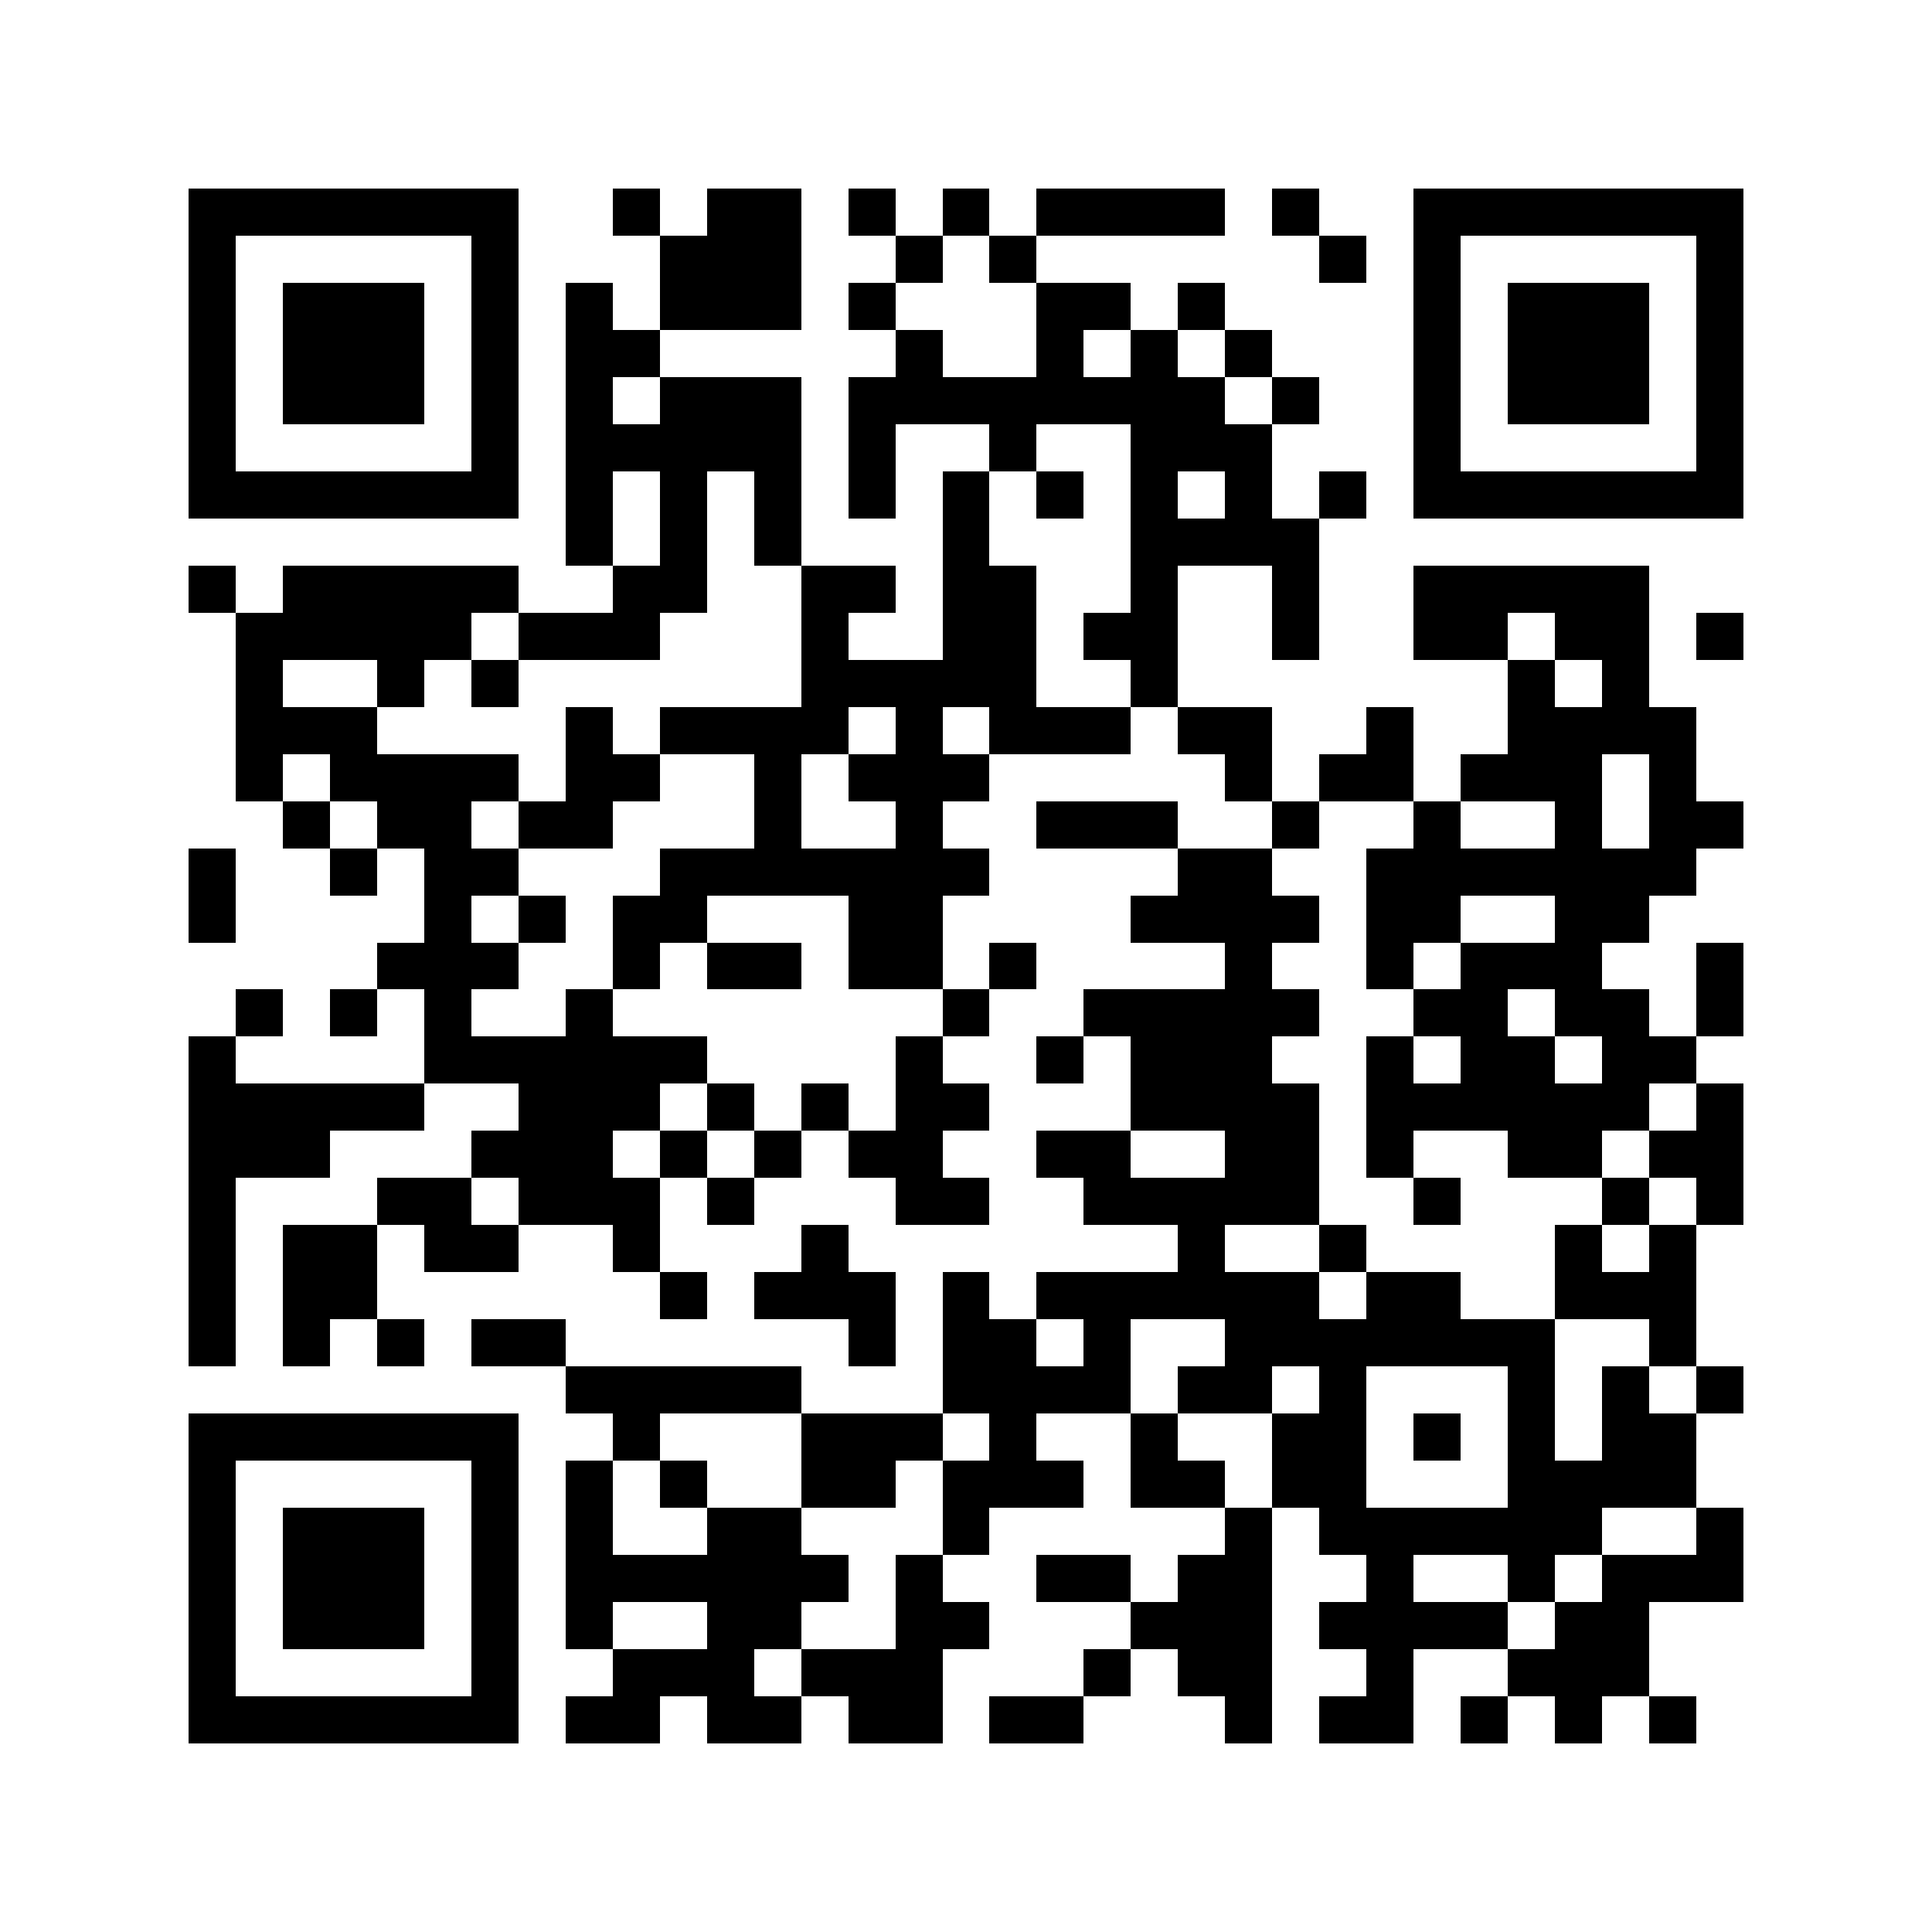
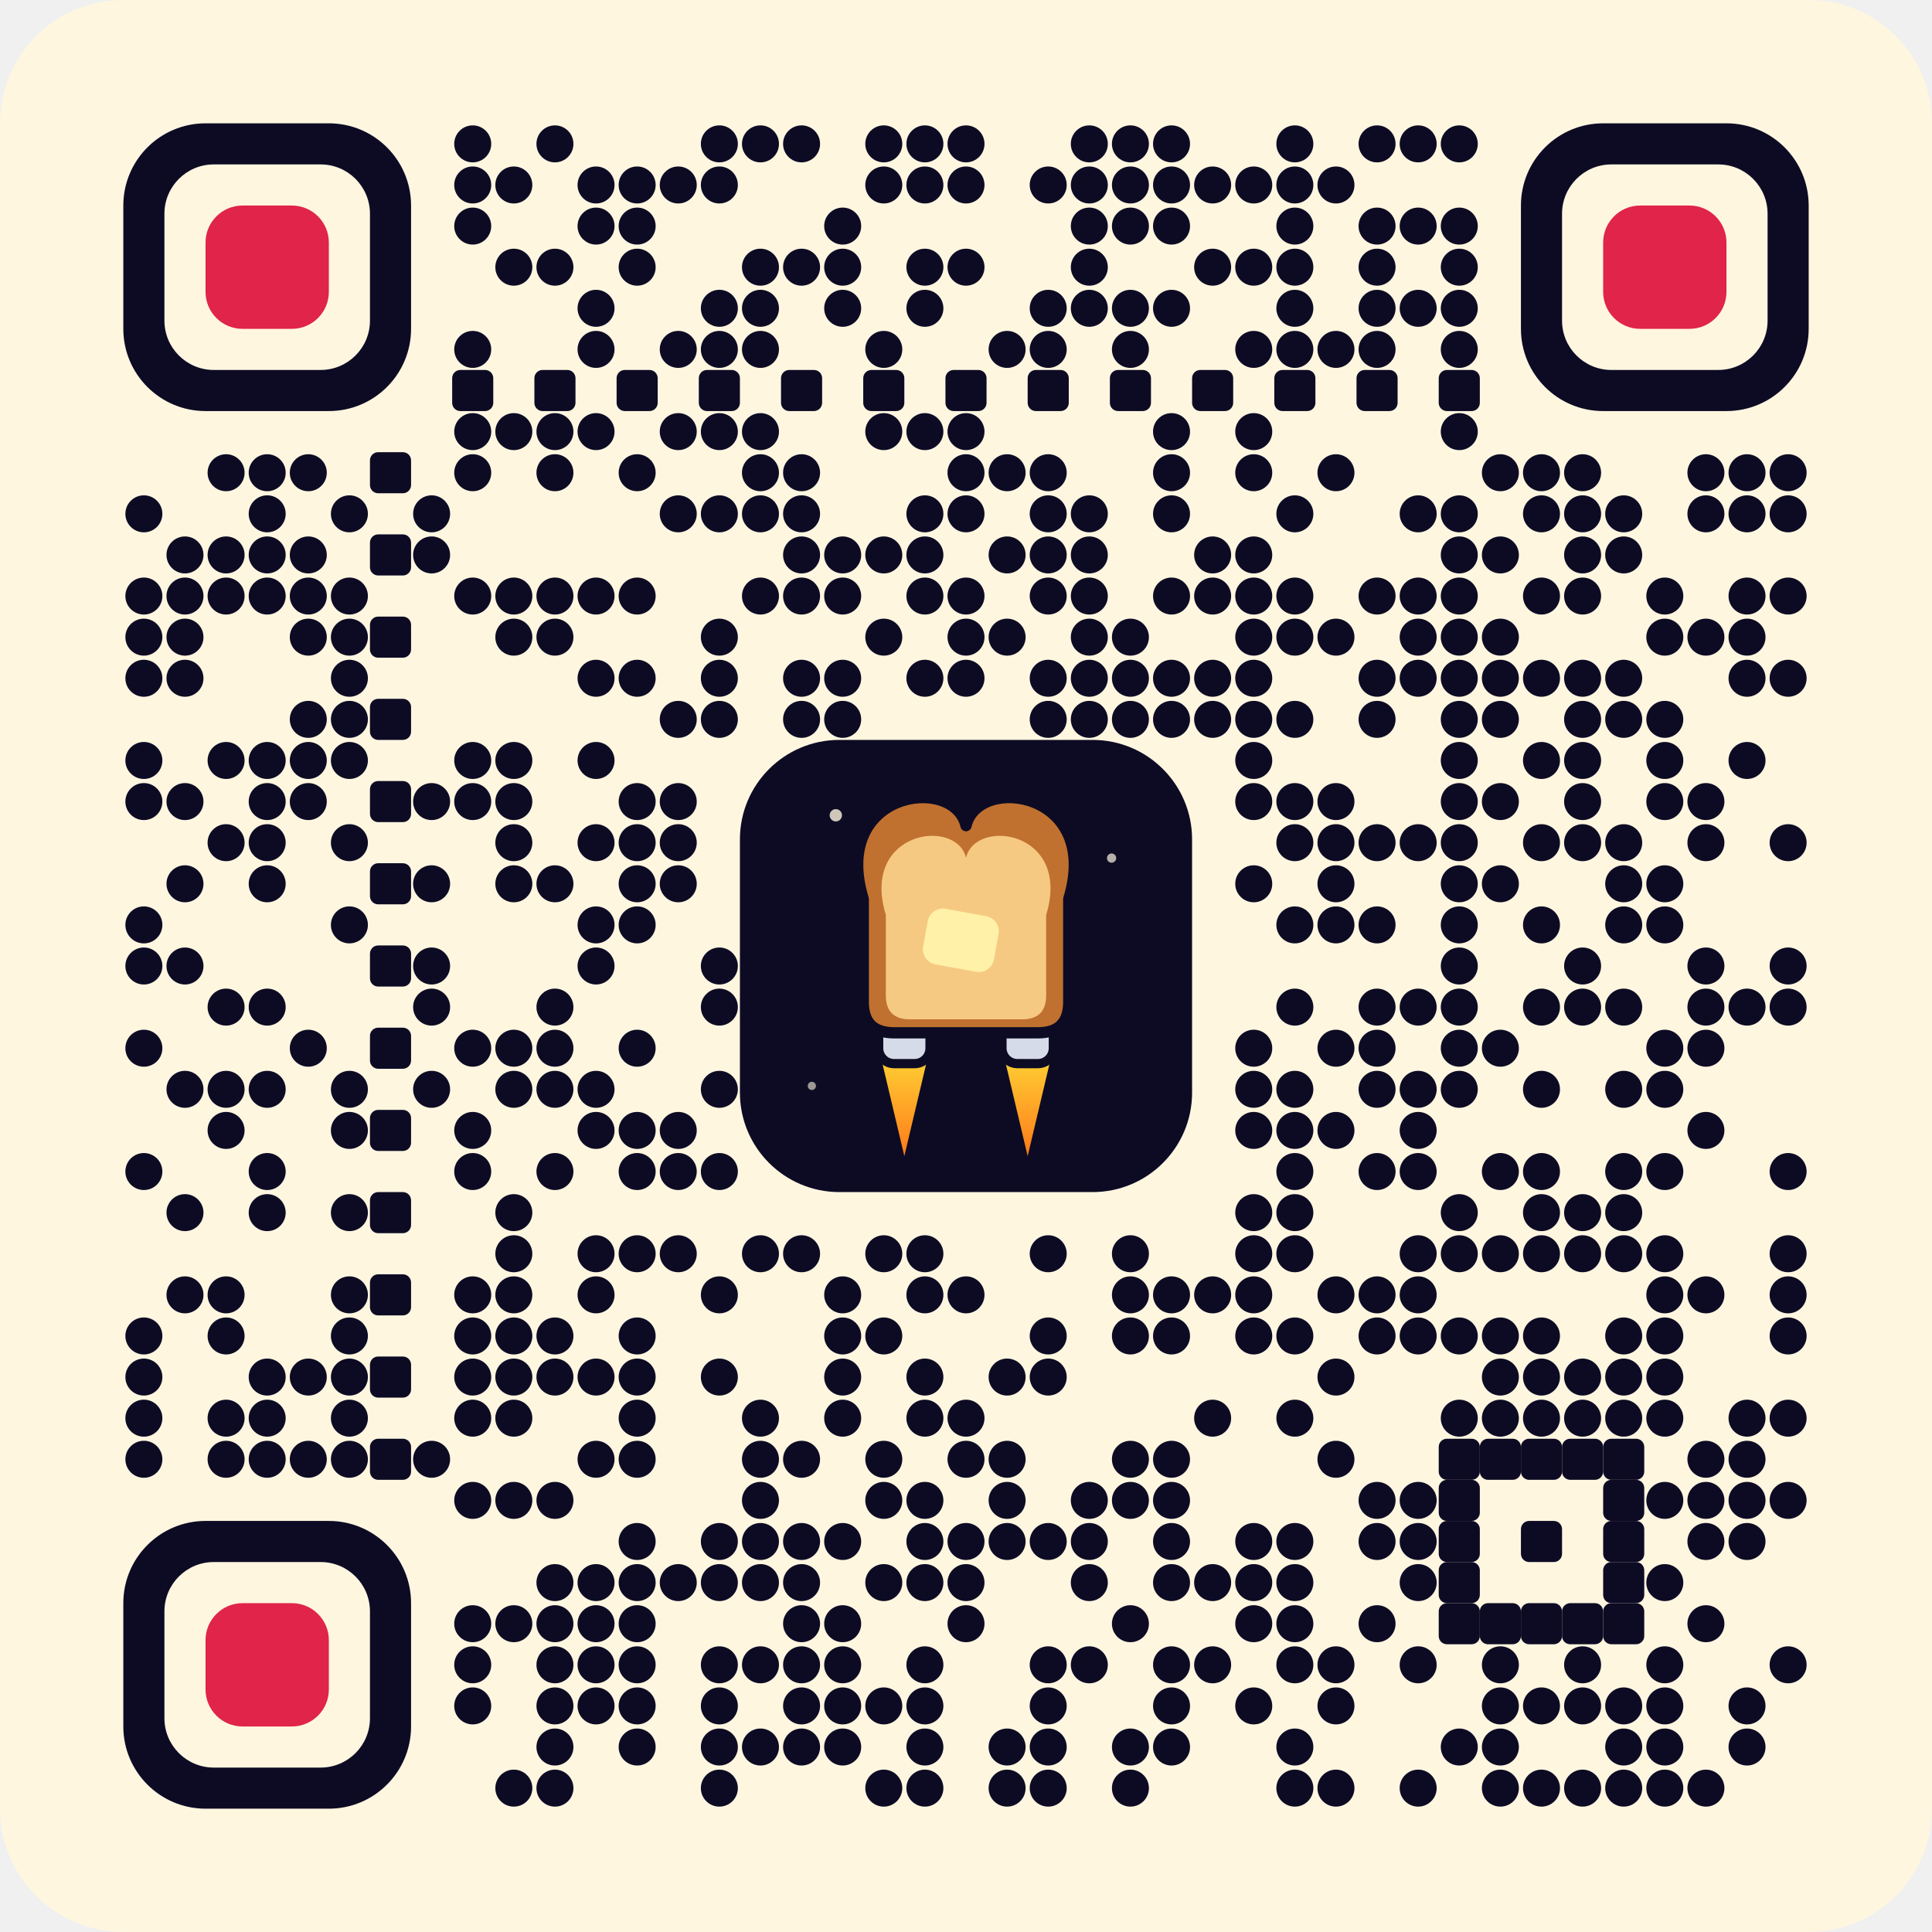
- <svg xmlns="http://www.w3.org/2000/svg" viewBox="0 0 41 41" shape-rendering="crispEdges">
-   <path fill="#ffffff" d="M0 0h41v41H0z" />
-   <path stroke="#000000" d="M4 4.5h7m2 0h1m1 0h2m1 0h1m1 0h1m1 0h4m1 0h1m2 0h7M4 5.5h1m5 0h1m3 0h3m2 0h1m1 0h1m6 0h1m1 0h1m5 0h1M4 6.5h1m1 0h3m1 0h1m1 0h1m1 0h3m1 0h1m3 0h2m1 0h1m4 0h1m1 0h3m1 0h1M4 7.5h1m1 0h3m1 0h1m1 0h2m5 0h1m2 0h1m1 0h1m1 0h1m3 0h1m1 0h3m1 0h1M4 8.5h1m1 0h3m1 0h1m1 0h1m1 0h3m1 0h8m1 0h1m2 0h1m1 0h3m1 0h1M4 9.5h1m5 0h1m1 0h5m1 0h1m2 0h1m2 0h3m3 0h1m5 0h1M4 10.5h7m1 0h1m1 0h1m1 0h1m1 0h1m1 0h1m1 0h1m1 0h1m1 0h1m1 0h1m1 0h7M12 11.5h1m1 0h1m1 0h1m3 0h1m3 0h4M4 12.5h1m1 0h5m2 0h2m2 0h2m1 0h2m2 0h1m2 0h1m2 0h5M5 13.5h5m1 0h3m3 0h1m2 0h2m1 0h2m2 0h1m2 0h2m1 0h2m1 0h1M5 14.5h1m2 0h1m1 0h1m6 0h5m2 0h1m7 0h1m1 0h1M5 15.5h3m4 0h1m1 0h4m1 0h1m1 0h3m1 0h2m2 0h1m2 0h4M5 16.5h1m1 0h4m1 0h2m2 0h1m1 0h3m5 0h1m1 0h2m1 0h3m1 0h1M6 17.5h1m1 0h2m1 0h2m3 0h1m2 0h1m2 0h3m2 0h1m2 0h1m2 0h1m1 0h2M4 18.5h1m2 0h1m1 0h2m3 0h7m4 0h2m2 0h7M4 19.5h1m4 0h1m1 0h1m1 0h2m3 0h2m4 0h4m1 0h2m2 0h2M8 20.5h3m2 0h1m1 0h2m1 0h2m1 0h1m4 0h1m2 0h1m1 0h3m2 0h1M5 21.5h1m1 0h1m1 0h1m2 0h1m7 0h1m2 0h5m2 0h2m1 0h2m1 0h1M4 22.5h1m4 0h6m4 0h1m2 0h1m1 0h3m2 0h1m1 0h2m1 0h2M4 23.5h5m2 0h3m1 0h1m1 0h1m1 0h2m3 0h4m1 0h6m1 0h1M4 24.5h3m3 0h3m1 0h1m1 0h1m1 0h2m2 0h2m2 0h2m1 0h1m2 0h2m1 0h2M4 25.5h1m3 0h2m1 0h3m1 0h1m3 0h2m2 0h5m2 0h1m3 0h1m1 0h1M4 26.5h1m1 0h2m1 0h2m2 0h1m3 0h1m7 0h1m2 0h1m4 0h1m1 0h1M4 27.5h1m1 0h2m6 0h1m1 0h3m1 0h1m1 0h6m1 0h2m2 0h3M4 28.5h1m1 0h1m1 0h1m1 0h2m6 0h1m1 0h2m1 0h1m2 0h7m2 0h1M12 29.5h5m3 0h4m1 0h2m1 0h1m3 0h1m1 0h1m1 0h1M4 30.5h7m2 0h1m3 0h3m1 0h1m2 0h1m2 0h2m1 0h1m1 0h1m1 0h2M4 31.5h1m5 0h1m1 0h1m1 0h1m2 0h2m1 0h3m1 0h2m1 0h2m3 0h4M4 32.5h1m1 0h3m1 0h1m1 0h1m2 0h2m3 0h1m5 0h1m1 0h6m2 0h1M4 33.5h1m1 0h3m1 0h1m1 0h6m1 0h1m2 0h2m1 0h2m2 0h1m2 0h1m1 0h3M4 34.5h1m1 0h3m1 0h1m1 0h1m2 0h2m2 0h2m3 0h3m1 0h4m1 0h2M4 35.5h1m5 0h1m2 0h3m1 0h3m3 0h1m1 0h2m2 0h1m2 0h3M4 36.5h7m1 0h2m1 0h2m1 0h2m1 0h2m3 0h1m1 0h2m1 0h1m1 0h1m1 0h1" />
+ <svg xmlns="http://www.w3.org/2000/svg" viewBox="0 0 470 470" width="470" height="470">
+   <rect width="470" height="470" rx="30" fill="#fff6e0" />
+   <g fill="#0d0b24">
+     <circle cx="115" cy="35" r="4.5" />
+     <circle cx="135" cy="35" r="4.5" />
+     <circle cx="175" cy="35" r="4.5" />
+     <circle cx="185" cy="35" r="4.5" />
+     <circle cx="195" cy="35" r="4.5" />
+     <circle cx="215" cy="35" r="4.5" />
+     <circle cx="225" cy="35" r="4.5" />
+     <circle cx="235" cy="35" r="4.5" />
+     <circle cx="265" cy="35" r="4.5" />
+     <circle cx="275" cy="35" r="4.5" />
+     <circle cx="285" cy="35" r="4.5" />
+     <circle cx="315" cy="35" r="4.5" />
+     <circle cx="335" cy="35" r="4.5" />
+     <circle cx="345" cy="35" r="4.5" />
+     <circle cx="355" cy="35" r="4.5" />
+     <circle cx="115" cy="45" r="4.5" />
+     <circle cx="125" cy="45" r="4.5" />
+     <circle cx="145" cy="45" r="4.5" />
+     <circle cx="155" cy="45" r="4.5" />
+     <circle cx="165" cy="45" r="4.5" />
+     <circle cx="175" cy="45" r="4.5" />
+     <circle cx="215" cy="45" r="4.5" />
+     <circle cx="225" cy="45" r="4.5" />
+     <circle cx="235" cy="45" r="4.5" />
+     <circle cx="255" cy="45" r="4.5" />
+     <circle cx="265" cy="45" r="4.5" />
+     <circle cx="275" cy="45" r="4.5" />
+     <circle cx="285" cy="45" r="4.5" />
+     <circle cx="295" cy="45" r="4.5" />
+     <circle cx="305" cy="45" r="4.5" />
+     <circle cx="315" cy="45" r="4.5" />
+     <circle cx="325" cy="45" r="4.5" />
+     <circle cx="115" cy="55" r="4.5" />
+     <circle cx="145" cy="55" r="4.5" />
+     <circle cx="155" cy="55" r="4.5" />
+     <circle cx="205" cy="55" r="4.5" />
+     <circle cx="265" cy="55" r="4.5" />
+     <circle cx="275" cy="55" r="4.5" />
+     <circle cx="285" cy="55" r="4.5" />
+     <circle cx="315" cy="55" r="4.5" />
+     <circle cx="335" cy="55" r="4.5" />
+     <circle cx="345" cy="55" r="4.5" />
+     <circle cx="355" cy="55" r="4.5" />
+     <circle cx="125" cy="65" r="4.5" />
+     <circle cx="135" cy="65" r="4.5" />
+     <circle cx="155" cy="65" r="4.5" />
+     <circle cx="185" cy="65" r="4.5" />
+     <circle cx="195" cy="65" r="4.5" />
+     <circle cx="205" cy="65" r="4.5" />
+     <circle cx="225" cy="65" r="4.5" />
+     <circle cx="235" cy="65" r="4.5" />
+     <circle cx="265" cy="65" r="4.5" />
+     <circle cx="295" cy="65" r="4.5" />
+     <circle cx="305" cy="65" r="4.5" />
+     <circle cx="315" cy="65" r="4.5" />
+     <circle cx="335" cy="65" r="4.5" />
+     <circle cx="355" cy="65" r="4.5" />
+     <circle cx="145" cy="75" r="4.5" />
+     <circle cx="175" cy="75" r="4.5" />
+     <circle cx="185" cy="75" r="4.5" />
+     <circle cx="205" cy="75" r="4.5" />
+     <circle cx="225" cy="75" r="4.5" />
+     <circle cx="255" cy="75" r="4.5" />
+     <circle cx="265" cy="75" r="4.5" />
+     <circle cx="275" cy="75" r="4.5" />
+     <circle cx="285" cy="75" r="4.5" />
+     <circle cx="315" cy="75" r="4.5" />
+     <circle cx="335" cy="75" r="4.5" />
+     <circle cx="345" cy="75" r="4.5" />
+     <circle cx="355" cy="75" r="4.5" />
+     <circle cx="115" cy="85" r="4.5" />
+     <circle cx="145" cy="85" r="4.5" />
+     <circle cx="165" cy="85" r="4.5" />
+     <circle cx="175" cy="85" r="4.5" />
+     <circle cx="185" cy="85" r="4.5" />
+     <circle cx="215" cy="85" r="4.5" />
+     <circle cx="245" cy="85" r="4.5" />
+     <circle cx="255" cy="85" r="4.5" />
+     <circle cx="275" cy="85" r="4.5" />
+     <circle cx="305" cy="85" r="4.5" />
+     <circle cx="315" cy="85" r="4.5" />
+     <circle cx="325" cy="85" r="4.5" />
+     <circle cx="335" cy="85" r="4.5" />
+     <circle cx="355" cy="85" r="4.5" />
+     <rect x="110" y="90" width="10" height="10" rx="2" />
+     <rect x="130" y="90" width="10" height="10" rx="2" />
+     <rect x="150" y="90" width="10" height="10" rx="2" />
+     <rect x="170" y="90" width="10" height="10" rx="2" />
+     <rect x="190" y="90" width="10" height="10" rx="2" />
+     <rect x="210" y="90" width="10" height="10" rx="2" />
+     <rect x="230" y="90" width="10" height="10" rx="2" />
+     <rect x="250" y="90" width="10" height="10" rx="2" />
+     <rect x="270" y="90" width="10" height="10" rx="2" />
+     <rect x="290" y="90" width="10" height="10" rx="2" />
+     <rect x="310" y="90" width="10" height="10" rx="2" />
+     <rect x="330" y="90" width="10" height="10" rx="2" />
+     <rect x="350" y="90" width="10" height="10" rx="2" />
+     <circle cx="115" cy="105" r="4.5" />
+     <circle cx="125" cy="105" r="4.5" />
+     <circle cx="135" cy="105" r="4.5" />
+     <circle cx="145" cy="105" r="4.5" />
+     <circle cx="165" cy="105" r="4.5" />
+     <circle cx="175" cy="105" r="4.5" />
+     <circle cx="185" cy="105" r="4.5" />
+     <circle cx="215" cy="105" r="4.5" />
+     <circle cx="225" cy="105" r="4.5" />
+     <circle cx="235" cy="105" r="4.5" />
+     <circle cx="285" cy="105" r="4.5" />
+     <circle cx="305" cy="105" r="4.5" />
+     <circle cx="355" cy="105" r="4.5" />
+     <circle cx="55" cy="115" r="4.5" />
+     <circle cx="65" cy="115" r="4.5" />
+     <circle cx="75" cy="115" r="4.5" />
+     <rect x="90" y="110" width="10" height="10" rx="2" />
+     <circle cx="115" cy="115" r="4.5" />
+     <circle cx="135" cy="115" r="4.5" />
+     <circle cx="155" cy="115" r="4.5" />
+     <circle cx="185" cy="115" r="4.5" />
+     <circle cx="195" cy="115" r="4.5" />
+     <circle cx="235" cy="115" r="4.5" />
+     <circle cx="245" cy="115" r="4.5" />
+     <circle cx="255" cy="115" r="4.5" />
+     <circle cx="285" cy="115" r="4.5" />
+     <circle cx="305" cy="115" r="4.5" />
+     <circle cx="325" cy="115" r="4.5" />
+     <circle cx="365" cy="115" r="4.5" />
+     <circle cx="375" cy="115" r="4.5" />
+     <circle cx="385" cy="115" r="4.5" />
+     <circle cx="415" cy="115" r="4.5" />
+     <circle cx="425" cy="115" r="4.5" />
+     <circle cx="435" cy="115" r="4.5" />
+     <circle cx="35" cy="125" r="4.5" />
+     <circle cx="65" cy="125" r="4.5" />
+     <circle cx="85" cy="125" r="4.5" />
+     <circle cx="105" cy="125" r="4.5" />
+     <circle cx="165" cy="125" r="4.5" />
+     <circle cx="175" cy="125" r="4.5" />
+     <circle cx="185" cy="125" r="4.5" />
+     <circle cx="195" cy="125" r="4.5" />
+     <circle cx="225" cy="125" r="4.5" />
+     <circle cx="235" cy="125" r="4.5" />
+     <circle cx="255" cy="125" r="4.5" />
+     <circle cx="265" cy="125" r="4.5" />
+     <circle cx="285" cy="125" r="4.5" />
+     <circle cx="315" cy="125" r="4.5" />
+     <circle cx="345" cy="125" r="4.5" />
+     <circle cx="355" cy="125" r="4.5" />
+     <circle cx="375" cy="125" r="4.5" />
+     <circle cx="385" cy="125" r="4.5" />
+     <circle cx="395" cy="125" r="4.5" />
+     <circle cx="415" cy="125" r="4.5" />
+     <circle cx="425" cy="125" r="4.5" />
+     <circle cx="435" cy="125" r="4.5" />
+     <circle cx="45" cy="135" r="4.5" />
+     <circle cx="55" cy="135" r="4.5" />
+     <circle cx="65" cy="135" r="4.5" />
+     <circle cx="75" cy="135" r="4.5" />
+     <rect x="90" y="130" width="10" height="10" rx="2" />
+     <circle cx="105" cy="135" r="4.5" />
+     <circle cx="195" cy="135" r="4.5" />
+     <circle cx="205" cy="135" r="4.5" />
+     <circle cx="215" cy="135" r="4.5" />
+     <circle cx="225" cy="135" r="4.5" />
+     <circle cx="245" cy="135" r="4.5" />
+     <circle cx="255" cy="135" r="4.5" />
+     <circle cx="265" cy="135" r="4.5" />
+     <circle cx="295" cy="135" r="4.5" />
+     <circle cx="305" cy="135" r="4.5" />
+     <circle cx="355" cy="135" r="4.5" />
+     <circle cx="365" cy="135" r="4.5" />
+     <circle cx="385" cy="135" r="4.5" />
+     <circle cx="395" cy="135" r="4.5" />
+     <circle cx="35" cy="145" r="4.5" />
+     <circle cx="45" cy="145" r="4.5" />
+     <circle cx="55" cy="145" r="4.5" />
+     <circle cx="65" cy="145" r="4.5" />
+     <circle cx="75" cy="145" r="4.5" />
+     <circle cx="85" cy="145" r="4.5" />
+     <circle cx="115" cy="145" r="4.5" />
+     <circle cx="125" cy="145" r="4.5" />
+     <circle cx="135" cy="145" r="4.5" />
+     <circle cx="145" cy="145" r="4.5" />
+     <circle cx="155" cy="145" r="4.5" />
+     <circle cx="185" cy="145" r="4.5" />
+     <circle cx="195" cy="145" r="4.5" />
+     <circle cx="205" cy="145" r="4.5" />
+     <circle cx="225" cy="145" r="4.5" />
+     <circle cx="235" cy="145" r="4.5" />
+     <circle cx="255" cy="145" r="4.5" />
+     <circle cx="265" cy="145" r="4.5" />
+     <circle cx="285" cy="145" r="4.5" />
+     <circle cx="295" cy="145" r="4.5" />
+     <circle cx="305" cy="145" r="4.5" />
+     <circle cx="315" cy="145" r="4.5" />
+     <circle cx="335" cy="145" r="4.5" />
+     <circle cx="345" cy="145" r="4.5" />
+     <circle cx="355" cy="145" r="4.5" />
+     <circle cx="375" cy="145" r="4.5" />
+     <circle cx="385" cy="145" r="4.5" />
+     <circle cx="405" cy="145" r="4.5" />
+     <circle cx="425" cy="145" r="4.5" />
+     <circle cx="435" cy="145" r="4.5" />
+     <circle cx="35" cy="155" r="4.5" />
+     <circle cx="45" cy="155" r="4.5" />
+     <circle cx="75" cy="155" r="4.5" />
+     <circle cx="85" cy="155" r="4.5" />
+     <rect x="90" y="150" width="10" height="10" rx="2" />
+     <circle cx="125" cy="155" r="4.5" />
+     <circle cx="135" cy="155" r="4.5" />
+     <circle cx="175" cy="155" r="4.5" />
+     <circle cx="215" cy="155" r="4.5" />
+     <circle cx="235" cy="155" r="4.5" />
+     <circle cx="245" cy="155" r="4.5" />
+     <circle cx="265" cy="155" r="4.5" />
+     <circle cx="275" cy="155" r="4.5" />
+     <circle cx="305" cy="155" r="4.5" />
+     <circle cx="315" cy="155" r="4.5" />
+     <circle cx="325" cy="155" r="4.5" />
+     <circle cx="345" cy="155" r="4.5" />
+     <circle cx="355" cy="155" r="4.5" />
+     <circle cx="365" cy="155" r="4.5" />
+     <circle cx="405" cy="155" r="4.5" />
+     <circle cx="415" cy="155" r="4.5" />
+     <circle cx="425" cy="155" r="4.5" />
+     <circle cx="35" cy="165" r="4.5" />
+     <circle cx="45" cy="165" r="4.5" />
+     <circle cx="85" cy="165" r="4.5" />
+     <circle cx="145" cy="165" r="4.5" />
+     <circle cx="155" cy="165" r="4.5" />
+     <circle cx="175" cy="165" r="4.5" />
+     <circle cx="195" cy="165" r="4.5" />
+     <circle cx="205" cy="165" r="4.5" />
+     <circle cx="225" cy="165" r="4.5" />
+     <circle cx="235" cy="165" r="4.5" />
+     <circle cx="255" cy="165" r="4.5" />
+     <circle cx="265" cy="165" r="4.5" />
+     <circle cx="275" cy="165" r="4.5" />
+     <circle cx="285" cy="165" r="4.5" />
+     <circle cx="295" cy="165" r="4.5" />
+     <circle cx="305" cy="165" r="4.5" />
+     <circle cx="335" cy="165" r="4.5" />
+     <circle cx="345" cy="165" r="4.5" />
+     <circle cx="355" cy="165" r="4.5" />
+     <circle cx="365" cy="165" r="4.5" />
+     <circle cx="375" cy="165" r="4.5" />
+     <circle cx="385" cy="165" r="4.5" />
+     <circle cx="395" cy="165" r="4.5" />
+     <circle cx="425" cy="165" r="4.5" />
+     <circle cx="435" cy="165" r="4.5" />
+     <circle cx="75" cy="175" r="4.5" />
+     <circle cx="85" cy="175" r="4.5" />
+     <rect x="90" y="170" width="10" height="10" rx="2" />
+     <circle cx="165" cy="175" r="4.5" />
+     <circle cx="175" cy="175" r="4.5" />
+     <circle cx="195" cy="175" r="4.5" />
+     <circle cx="205" cy="175" r="4.5" />
+     <circle cx="255" cy="175" r="4.5" />
+     <circle cx="265" cy="175" r="4.5" />
+     <circle cx="275" cy="175" r="4.5" />
+     <circle cx="285" cy="175" r="4.5" />
+     <circle cx="295" cy="175" r="4.5" />
+     <circle cx="305" cy="175" r="4.5" />
+     <circle cx="315" cy="175" r="4.5" />
+     <circle cx="335" cy="175" r="4.5" />
+     <circle cx="355" cy="175" r="4.5" />
+     <circle cx="365" cy="175" r="4.5" />
+     <circle cx="385" cy="175" r="4.5" />
+     <circle cx="395" cy="175" r="4.5" />
+     <circle cx="405" cy="175" r="4.5" />
+     <circle cx="35" cy="185" r="4.5" />
+     <circle cx="55" cy="185" r="4.5" />
+     <circle cx="65" cy="185" r="4.5" />
+     <circle cx="75" cy="185" r="4.5" />
+     <circle cx="85" cy="185" r="4.5" />
+     <circle cx="115" cy="185" r="4.5" />
+     <circle cx="125" cy="185" r="4.5" />
+     <circle cx="145" cy="185" r="4.5" />
+     <circle cx="305" cy="185" r="4.5" />
+     <circle cx="355" cy="185" r="4.5" />
+     <circle cx="375" cy="185" r="4.5" />
+     <circle cx="385" cy="185" r="4.5" />
+     <circle cx="405" cy="185" r="4.5" />
+     <circle cx="425" cy="185" r="4.5" />
+     <circle cx="35" cy="195" r="4.5" />
+     <circle cx="45" cy="195" r="4.5" />
+     <circle cx="65" cy="195" r="4.5" />
+     <circle cx="75" cy="195" r="4.5" />
+     <rect x="90" y="190" width="10" height="10" rx="2" />
+     <circle cx="105" cy="195" r="4.5" />
+     <circle cx="115" cy="195" r="4.5" />
+     <circle cx="125" cy="195" r="4.5" />
+     <circle cx="155" cy="195" r="4.5" />
+     <circle cx="165" cy="195" r="4.5" />
+     <circle cx="305" cy="195" r="4.5" />
+     <circle cx="315" cy="195" r="4.5" />
+     <circle cx="325" cy="195" r="4.5" />
+     <circle cx="355" cy="195" r="4.5" />
+     <circle cx="365" cy="195" r="4.5" />
+     <circle cx="385" cy="195" r="4.5" />
+     <circle cx="405" cy="195" r="4.5" />
+     <circle cx="415" cy="195" r="4.5" />
+     <circle cx="55" cy="205" r="4.5" />
+     <circle cx="65" cy="205" r="4.5" />
+     <circle cx="85" cy="205" r="4.5" />
+     <circle cx="125" cy="205" r="4.5" />
+     <circle cx="145" cy="205" r="4.5" />
+     <circle cx="155" cy="205" r="4.5" />
+     <circle cx="165" cy="205" r="4.5" />
+     <circle cx="315" cy="205" r="4.5" />
+     <circle cx="325" cy="205" r="4.5" />
+     <circle cx="335" cy="205" r="4.5" />
+     <circle cx="345" cy="205" r="4.5" />
+     <circle cx="355" cy="205" r="4.5" />
+     <circle cx="375" cy="205" r="4.5" />
+     <circle cx="385" cy="205" r="4.5" />
+     <circle cx="395" cy="205" r="4.5" />
+     <circle cx="415" cy="205" r="4.5" />
+     <circle cx="435" cy="205" r="4.5" />
+     <circle cx="45" cy="215" r="4.5" />
+     <circle cx="65" cy="215" r="4.5" />
+     <rect x="90" y="210" width="10" height="10" rx="2" />
+     <circle cx="105" cy="215" r="4.5" />
+     <circle cx="125" cy="215" r="4.5" />
+     <circle cx="135" cy="215" r="4.5" />
+     <circle cx="155" cy="215" r="4.5" />
+     <circle cx="165" cy="215" r="4.5" />
+     <circle cx="305" cy="215" r="4.5" />
+     <circle cx="325" cy="215" r="4.5" />
+     <circle cx="355" cy="215" r="4.5" />
+     <circle cx="365" cy="215" r="4.5" />
+     <circle cx="395" cy="215" r="4.5" />
+     <circle cx="405" cy="215" r="4.5" />
+     <circle cx="35" cy="225" r="4.5" />
+     <circle cx="85" cy="225" r="4.5" />
+     <circle cx="145" cy="225" r="4.5" />
+     <circle cx="155" cy="225" r="4.5" />
+     <circle cx="315" cy="225" r="4.5" />
+     <circle cx="325" cy="225" r="4.5" />
+     <circle cx="335" cy="225" r="4.5" />
+     <circle cx="355" cy="225" r="4.5" />
+     <circle cx="375" cy="225" r="4.5" />
+     <circle cx="395" cy="225" r="4.5" />
+     <circle cx="405" cy="225" r="4.5" />
+     <circle cx="35" cy="235" r="4.5" />
+     <circle cx="45" cy="235" r="4.5" />
+     <rect x="90" y="230" width="10" height="10" rx="2" />
+     <circle cx="105" cy="235" r="4.5" />
+     <circle cx="145" cy="235" r="4.5" />
+     <circle cx="175" cy="235" r="4.5" />
+     <circle cx="355" cy="235" r="4.5" />
+     <circle cx="385" cy="235" r="4.5" />
+     <circle cx="415" cy="235" r="4.5" />
+     <circle cx="435" cy="235" r="4.5" />
+     <circle cx="55" cy="245" r="4.5" />
+     <circle cx="65" cy="245" r="4.5" />
+     <circle cx="105" cy="245" r="4.5" />
+     <circle cx="135" cy="245" r="4.5" />
+     <circle cx="175" cy="245" r="4.5" />
+     <circle cx="315" cy="245" r="4.5" />
+     <circle cx="335" cy="245" r="4.5" />
+     <circle cx="345" cy="245" r="4.5" />
+     <circle cx="355" cy="245" r="4.5" />
+     <circle cx="375" cy="245" r="4.5" />
+     <circle cx="385" cy="245" r="4.5" />
+     <circle cx="395" cy="245" r="4.5" />
+     <circle cx="415" cy="245" r="4.5" />
+     <circle cx="425" cy="245" r="4.5" />
+     <circle cx="435" cy="245" r="4.5" />
+     <circle cx="35" cy="255" r="4.5" />
+     <circle cx="75" cy="255" r="4.5" />
+     <rect x="90" y="250" width="10" height="10" rx="2" />
+     <circle cx="115" cy="255" r="4.5" />
+     <circle cx="125" cy="255" r="4.5" />
+     <circle cx="135" cy="255" r="4.5" />
+     <circle cx="155" cy="255" r="4.5" />
+     <circle cx="305" cy="255" r="4.5" />
+     <circle cx="325" cy="255" r="4.5" />
+     <circle cx="335" cy="255" r="4.5" />
+     <circle cx="355" cy="255" r="4.5" />
+     <circle cx="365" cy="255" r="4.5" />
+     <circle cx="405" cy="255" r="4.5" />
+     <circle cx="415" cy="255" r="4.5" />
+     <circle cx="45" cy="265" r="4.5" />
+     <circle cx="55" cy="265" r="4.5" />
+     <circle cx="65" cy="265" r="4.5" />
+     <circle cx="85" cy="265" r="4.5" />
+     <circle cx="105" cy="265" r="4.5" />
+     <circle cx="125" cy="265" r="4.5" />
+     <circle cx="135" cy="265" r="4.5" />
+     <circle cx="145" cy="265" r="4.5" />
+     <circle cx="175" cy="265" r="4.5" />
+     <circle cx="305" cy="265" r="4.5" />
+     <circle cx="315" cy="265" r="4.5" />
+     <circle cx="335" cy="265" r="4.5" />
+     <circle cx="345" cy="265" r="4.5" />
+     <circle cx="355" cy="265" r="4.5" />
+     <circle cx="375" cy="265" r="4.5" />
+     <circle cx="395" cy="265" r="4.5" />
+     <circle cx="405" cy="265" r="4.5" />
+     <circle cx="55" cy="275" r="4.5" />
+     <circle cx="85" cy="275" r="4.5" />
+     <rect x="90" y="270" width="10" height="10" rx="2" />
+     <circle cx="115" cy="275" r="4.5" />
+     <circle cx="145" cy="275" r="4.5" />
+     <circle cx="155" cy="275" r="4.5" />
+     <circle cx="165" cy="275" r="4.5" />
+     <circle cx="305" cy="275" r="4.5" />
+     <circle cx="315" cy="275" r="4.5" />
+     <circle cx="325" cy="275" r="4.5" />
+     <circle cx="345" cy="275" r="4.5" />
+     <circle cx="415" cy="275" r="4.5" />
+     <circle cx="35" cy="285" r="4.5" />
+     <circle cx="65" cy="285" r="4.5" />
+     <circle cx="115" cy="285" r="4.5" />
+     <circle cx="135" cy="285" r="4.5" />
+     <circle cx="155" cy="285" r="4.5" />
+     <circle cx="165" cy="285" r="4.5" />
+     <circle cx="175" cy="285" r="4.5" />
+     <circle cx="315" cy="285" r="4.5" />
+     <circle cx="335" cy="285" r="4.5" />
+     <circle cx="345" cy="285" r="4.5" />
+     <circle cx="365" cy="285" r="4.5" />
+     <circle cx="375" cy="285" r="4.5" />
+     <circle cx="395" cy="285" r="4.5" />
+     <circle cx="405" cy="285" r="4.5" />
+     <circle cx="435" cy="285" r="4.5" />
+     <circle cx="45" cy="295" r="4.5" />
+     <circle cx="65" cy="295" r="4.5" />
+     <circle cx="85" cy="295" r="4.5" />
+     <rect x="90" y="290" width="10" height="10" rx="2" />
+     <circle cx="125" cy="295" r="4.5" />
+     <circle cx="305" cy="295" r="4.5" />
+     <circle cx="315" cy="295" r="4.5" />
+     <circle cx="355" cy="295" r="4.5" />
+     <circle cx="375" cy="295" r="4.5" />
+     <circle cx="385" cy="295" r="4.5" />
+     <circle cx="395" cy="295" r="4.5" />
+     <circle cx="125" cy="305" r="4.5" />
+     <circle cx="145" cy="305" r="4.5" />
+     <circle cx="155" cy="305" r="4.5" />
+     <circle cx="165" cy="305" r="4.5" />
+     <circle cx="185" cy="305" r="4.5" />
+     <circle cx="195" cy="305" r="4.5" />
+     <circle cx="215" cy="305" r="4.5" />
+     <circle cx="225" cy="305" r="4.5" />
+     <circle cx="255" cy="305" r="4.5" />
+     <circle cx="275" cy="305" r="4.5" />
+     <circle cx="305" cy="305" r="4.5" />
+     <circle cx="315" cy="305" r="4.5" />
+     <circle cx="345" cy="305" r="4.5" />
+     <circle cx="355" cy="305" r="4.5" />
+     <circle cx="365" cy="305" r="4.5" />
+     <circle cx="375" cy="305" r="4.5" />
+     <circle cx="385" cy="305" r="4.5" />
+     <circle cx="395" cy="305" r="4.5" />
+     <circle cx="405" cy="305" r="4.5" />
+     <circle cx="435" cy="305" r="4.5" />
+     <circle cx="45" cy="315" r="4.5" />
+     <circle cx="55" cy="315" r="4.5" />
+     <circle cx="85" cy="315" r="4.5" />
+     <rect x="90" y="310" width="10" height="10" rx="2" />
+     <circle cx="115" cy="315" r="4.5" />
+     <circle cx="125" cy="315" r="4.5" />
+     <circle cx="145" cy="315" r="4.5" />
+     <circle cx="175" cy="315" r="4.5" />
+     <circle cx="205" cy="315" r="4.5" />
+     <circle cx="225" cy="315" r="4.5" />
+     <circle cx="235" cy="315" r="4.5" />
+     <circle cx="275" cy="315" r="4.5" />
+     <circle cx="285" cy="315" r="4.5" />
+     <circle cx="295" cy="315" r="4.5" />
+     <circle cx="305" cy="315" r="4.5" />
+     <circle cx="325" cy="315" r="4.5" />
+     <circle cx="335" cy="315" r="4.5" />
+     <circle cx="345" cy="315" r="4.5" />
+     <circle cx="405" cy="315" r="4.5" />
+     <circle cx="415" cy="315" r="4.5" />
+     <circle cx="435" cy="315" r="4.5" />
+     <circle cx="35" cy="325" r="4.5" />
+     <circle cx="55" cy="325" r="4.5" />
+     <circle cx="85" cy="325" r="4.5" />
+     <circle cx="115" cy="325" r="4.5" />
+     <circle cx="125" cy="325" r="4.5" />
+     <circle cx="135" cy="325" r="4.5" />
+     <circle cx="155" cy="325" r="4.5" />
+     <circle cx="205" cy="325" r="4.5" />
+     <circle cx="215" cy="325" r="4.5" />
+     <circle cx="255" cy="325" r="4.5" />
+     <circle cx="275" cy="325" r="4.5" />
+     <circle cx="285" cy="325" r="4.5" />
+     <circle cx="305" cy="325" r="4.5" />
+     <circle cx="315" cy="325" r="4.5" />
+     <circle cx="335" cy="325" r="4.5" />
+     <circle cx="345" cy="325" r="4.5" />
+     <circle cx="355" cy="325" r="4.5" />
+     <circle cx="365" cy="325" r="4.5" />
+     <circle cx="375" cy="325" r="4.5" />
+     <circle cx="395" cy="325" r="4.5" />
+     <circle cx="405" cy="325" r="4.5" />
+     <circle cx="435" cy="325" r="4.5" />
+     <circle cx="35" cy="335" r="4.5" />
+     <circle cx="65" cy="335" r="4.5" />
+     <circle cx="75" cy="335" r="4.5" />
+     <circle cx="85" cy="335" r="4.5" />
+     <rect x="90" y="330" width="10" height="10" rx="2" />
+     <circle cx="115" cy="335" r="4.5" />
+     <circle cx="125" cy="335" r="4.5" />
+     <circle cx="135" cy="335" r="4.5" />
+     <circle cx="145" cy="335" r="4.5" />
+     <circle cx="155" cy="335" r="4.5" />
+     <circle cx="175" cy="335" r="4.5" />
+     <circle cx="205" cy="335" r="4.5" />
+     <circle cx="225" cy="335" r="4.5" />
+     <circle cx="245" cy="335" r="4.5" />
+     <circle cx="255" cy="335" r="4.5" />
+     <circle cx="325" cy="335" r="4.5" />
+     <circle cx="365" cy="335" r="4.5" />
+     <circle cx="375" cy="335" r="4.5" />
+     <circle cx="385" cy="335" r="4.5" />
+     <circle cx="395" cy="335" r="4.5" />
+     <circle cx="405" cy="335" r="4.5" />
+     <circle cx="35" cy="345" r="4.5" />
+     <circle cx="55" cy="345" r="4.5" />
+     <circle cx="65" cy="345" r="4.5" />
+     <circle cx="85" cy="345" r="4.5" />
+     <circle cx="115" cy="345" r="4.5" />
+     <circle cx="125" cy="345" r="4.5" />
+     <circle cx="155" cy="345" r="4.5" />
+     <circle cx="185" cy="345" r="4.5" />
+     <circle cx="205" cy="345" r="4.5" />
+     <circle cx="225" cy="345" r="4.5" />
+     <circle cx="235" cy="345" r="4.5" />
+     <circle cx="295" cy="345" r="4.5" />
+     <circle cx="315" cy="345" r="4.5" />
+     <circle cx="355" cy="345" r="4.5" />
+     <circle cx="365" cy="345" r="4.5" />
+     <circle cx="375" cy="345" r="4.5" />
+     <circle cx="385" cy="345" r="4.5" />
+     <circle cx="395" cy="345" r="4.5" />
+     <circle cx="405" cy="345" r="4.5" />
+     <circle cx="425" cy="345" r="4.5" />
+     <circle cx="435" cy="345" r="4.5" />
+     <circle cx="35" cy="355" r="4.5" />
+     <circle cx="55" cy="355" r="4.5" />
+     <circle cx="65" cy="355" r="4.5" />
+     <circle cx="75" cy="355" r="4.5" />
+     <circle cx="85" cy="355" r="4.5" />
+     <rect x="90" y="350" width="10" height="10" rx="2" />
+     <circle cx="105" cy="355" r="4.5" />
+     <circle cx="145" cy="355" r="4.5" />
+     <circle cx="155" cy="355" r="4.5" />
+     <circle cx="185" cy="355" r="4.5" />
+     <circle cx="195" cy="355" r="4.5" />
+     <circle cx="215" cy="355" r="4.5" />
+     <circle cx="235" cy="355" r="4.5" />
+     <circle cx="245" cy="355" r="4.5" />
+     <circle cx="275" cy="355" r="4.5" />
+     <circle cx="285" cy="355" r="4.5" />
+     <circle cx="325" cy="355" r="4.5" />
+     <rect x="350" y="350" width="10" height="10" rx="2" />
+     <rect x="360" y="350" width="10" height="10" rx="2" />
+     <rect x="370" y="350" width="10" height="10" rx="2" />
+     <rect x="380" y="350" width="10" height="10" rx="2" />
+     <rect x="390" y="350" width="10" height="10" rx="2" />
+     <circle cx="415" cy="355" r="4.5" />
+     <circle cx="425" cy="355" r="4.5" />
+     <circle cx="115" cy="365" r="4.5" />
+     <circle cx="125" cy="365" r="4.5" />
+     <circle cx="135" cy="365" r="4.5" />
+     <circle cx="185" cy="365" r="4.5" />
+     <circle cx="215" cy="365" r="4.5" />
+     <circle cx="225" cy="365" r="4.5" />
+     <circle cx="245" cy="365" r="4.5" />
+     <circle cx="265" cy="365" r="4.5" />
+     <circle cx="275" cy="365" r="4.5" />
+     <circle cx="285" cy="365" r="4.5" />
+     <circle cx="335" cy="365" r="4.5" />
+     <circle cx="345" cy="365" r="4.5" />
+     <rect x="350" y="360" width="10" height="10" rx="2" />
+     <rect x="390" y="360" width="10" height="10" rx="2" />
+     <circle cx="405" cy="365" r="4.5" />
+     <circle cx="415" cy="365" r="4.5" />
+     <circle cx="425" cy="365" r="4.5" />
+     <circle cx="435" cy="365" r="4.5" />
+     <circle cx="155" cy="375" r="4.5" />
+     <circle cx="175" cy="375" r="4.5" />
+     <circle cx="185" cy="375" r="4.5" />
+     <circle cx="195" cy="375" r="4.5" />
+     <circle cx="205" cy="375" r="4.5" />
+     <circle cx="225" cy="375" r="4.5" />
+     <circle cx="235" cy="375" r="4.5" />
+     <circle cx="245" cy="375" r="4.5" />
+     <circle cx="255" cy="375" r="4.5" />
+     <circle cx="265" cy="375" r="4.5" />
+     <circle cx="285" cy="375" r="4.5" />
+     <circle cx="305" cy="375" r="4.5" />
+     <circle cx="315" cy="375" r="4.5" />
+     <circle cx="335" cy="375" r="4.5" />
+     <circle cx="345" cy="375" r="4.5" />
+     <rect x="350" y="370" width="10" height="10" rx="2" />
+     <rect x="370" y="370" width="10" height="10" rx="2" />
+     <rect x="390" y="370" width="10" height="10" rx="2" />
+     <circle cx="415" cy="375" r="4.5" />
+     <circle cx="425" cy="375" r="4.5" />
+     <circle cx="135" cy="385" r="4.5" />
+     <circle cx="145" cy="385" r="4.5" />
+     <circle cx="155" cy="385" r="4.5" />
+     <circle cx="165" cy="385" r="4.5" />
+     <circle cx="175" cy="385" r="4.5" />
+     <circle cx="185" cy="385" r="4.5" />
+     <circle cx="195" cy="385" r="4.5" />
+     <circle cx="215" cy="385" r="4.5" />
+     <circle cx="225" cy="385" r="4.5" />
+     <circle cx="235" cy="385" r="4.5" />
+     <circle cx="265" cy="385" r="4.5" />
+     <circle cx="285" cy="385" r="4.5" />
+     <circle cx="295" cy="385" r="4.5" />
+     <circle cx="305" cy="385" r="4.5" />
+     <circle cx="315" cy="385" r="4.5" />
+     <circle cx="345" cy="385" r="4.5" />
+     <rect x="350" y="380" width="10" height="10" rx="2" />
+     <rect x="390" y="380" width="10" height="10" rx="2" />
+     <circle cx="405" cy="385" r="4.5" />
+     <circle cx="115" cy="395" r="4.5" />
+     <circle cx="125" cy="395" r="4.5" />
+     <circle cx="135" cy="395" r="4.5" />
+     <circle cx="145" cy="395" r="4.5" />
+     <circle cx="155" cy="395" r="4.5" />
+     <circle cx="195" cy="395" r="4.5" />
+     <circle cx="205" cy="395" r="4.5" />
+     <circle cx="235" cy="395" r="4.5" />
+     <circle cx="275" cy="395" r="4.5" />
+     <circle cx="305" cy="395" r="4.5" />
+     <circle cx="315" cy="395" r="4.5" />
+     <circle cx="335" cy="395" r="4.5" />
+     <rect x="350" y="390" width="10" height="10" rx="2" />
+     <rect x="360" y="390" width="10" height="10" rx="2" />
+     <rect x="370" y="390" width="10" height="10" rx="2" />
+     <rect x="380" y="390" width="10" height="10" rx="2" />
+     <rect x="390" y="390" width="10" height="10" rx="2" />
+     <circle cx="415" cy="395" r="4.5" />
+     <circle cx="115" cy="405" r="4.5" />
+     <circle cx="135" cy="405" r="4.5" />
+     <circle cx="145" cy="405" r="4.5" />
+     <circle cx="155" cy="405" r="4.5" />
+     <circle cx="175" cy="405" r="4.5" />
+     <circle cx="185" cy="405" r="4.5" />
+     <circle cx="195" cy="405" r="4.5" />
+     <circle cx="205" cy="405" r="4.5" />
+     <circle cx="225" cy="405" r="4.5" />
+     <circle cx="255" cy="405" r="4.5" />
+     <circle cx="265" cy="405" r="4.5" />
+     <circle cx="285" cy="405" r="4.5" />
+     <circle cx="295" cy="405" r="4.5" />
+     <circle cx="315" cy="405" r="4.5" />
+     <circle cx="325" cy="405" r="4.5" />
+     <circle cx="345" cy="405" r="4.5" />
+     <circle cx="365" cy="405" r="4.5" />
+     <circle cx="385" cy="405" r="4.5" />
+     <circle cx="405" cy="405" r="4.5" />
+     <circle cx="435" cy="405" r="4.5" />
+     <circle cx="115" cy="415" r="4.5" />
+     <circle cx="135" cy="415" r="4.5" />
+     <circle cx="145" cy="415" r="4.5" />
+     <circle cx="155" cy="415" r="4.5" />
+     <circle cx="175" cy="415" r="4.5" />
+     <circle cx="195" cy="415" r="4.5" />
+     <circle cx="205" cy="415" r="4.5" />
+     <circle cx="215" cy="415" r="4.5" />
+     <circle cx="225" cy="415" r="4.5" />
+     <circle cx="255" cy="415" r="4.5" />
+     <circle cx="285" cy="415" r="4.5" />
+     <circle cx="305" cy="415" r="4.5" />
+     <circle cx="325" cy="415" r="4.5" />
+     <circle cx="365" cy="415" r="4.5" />
+     <circle cx="375" cy="415" r="4.5" />
+     <circle cx="385" cy="415" r="4.5" />
+     <circle cx="395" cy="415" r="4.5" />
+     <circle cx="405" cy="415" r="4.5" />
+     <circle cx="425" cy="415" r="4.5" />
+     <circle cx="135" cy="425" r="4.5" />
+     <circle cx="155" cy="425" r="4.5" />
+     <circle cx="175" cy="425" r="4.5" />
+     <circle cx="185" cy="425" r="4.5" />
+     <circle cx="195" cy="425" r="4.5" />
+     <circle cx="205" cy="425" r="4.5" />
+     <circle cx="225" cy="425" r="4.5" />
+     <circle cx="245" cy="425" r="4.5" />
+     <circle cx="255" cy="425" r="4.5" />
+     <circle cx="275" cy="425" r="4.5" />
+     <circle cx="285" cy="425" r="4.5" />
+     <circle cx="315" cy="425" r="4.5" />
+     <circle cx="355" cy="425" r="4.5" />
+     <circle cx="365" cy="425" r="4.5" />
+     <circle cx="395" cy="425" r="4.5" />
+     <circle cx="405" cy="425" r="4.5" />
+     <circle cx="425" cy="425" r="4.5" />
+     <circle cx="125" cy="435" r="4.5" />
+     <circle cx="135" cy="435" r="4.5" />
+     <circle cx="175" cy="435" r="4.5" />
+     <circle cx="215" cy="435" r="4.5" />
+     <circle cx="225" cy="435" r="4.5" />
+     <circle cx="245" cy="435" r="4.5" />
+     <circle cx="255" cy="435" r="4.5" />
+     <circle cx="275" cy="435" r="4.5" />
+     <circle cx="315" cy="435" r="4.5" />
+     <circle cx="325" cy="435" r="4.5" />
+     <circle cx="345" cy="435" r="4.5" />
+     <circle cx="365" cy="435" r="4.5" />
+     <circle cx="375" cy="435" r="4.5" />
+     <circle cx="385" cy="435" r="4.5" />
+     <circle cx="395" cy="435" r="4.5" />
+     <circle cx="405" cy="435" r="4.5" />
+     <circle cx="415" cy="435" r="4.5" />
+   </g>
+   <path fill="#0d0b24" fill-rule="evenodd" d="M50 30h30a20 20 0 0 1 20 20v30a20 20 0 0 1 -20 20h-30a20 20 0 0 1 -20 -20v-30a20 20 0 0 1 20 -20z M52 40h26a12 12 0 0 1 12 12v26a12 12 0 0 1 -12 12h-26a12 12 0 0 1 -12 -12v-26a12 12 0 0 1 12 -12z" />
+   <rect fill="#e0244a" x="50" y="50" width="30" height="30" rx="9" />
+   <path fill="#0d0b24" fill-rule="evenodd" d="M390 30h30a20 20 0 0 1 20 20v30a20 20 0 0 1 -20 20h-30a20 20 0 0 1 -20 -20v-30a20 20 0 0 1 20 -20z M392 40h26a12 12 0 0 1 12 12v26a12 12 0 0 1 -12 12h-26a12 12 0 0 1 -12 -12v-26a12 12 0 0 1 12 -12z" />
+   <rect fill="#e0244a" x="390" y="50" width="30" height="30" rx="9" />
+   <path fill="#0d0b24" fill-rule="evenodd" d="M50 370h30a20 20 0 0 1 20 20v30a20 20 0 0 1 -20 20h-30a20 20 0 0 1 -20 -20v-30a20 20 0 0 1 20 -20z M52 380h26a12 12 0 0 1 12 12v26a12 12 0 0 1 -12 12h-26a12 12 0 0 1 -12 -12v-26a12 12 0 0 1 12 -12z" />
+   <rect fill="#e0244a" x="50" y="390" width="30" height="30" rx="9" />
+   <clipPath id="logo">
+     <rect x="180" y="180" width="110" height="110" rx="24.2" />
+   </clipPath>
+   <g clip-path="url(#logo)">
+     <svg x="180" y="180" width="110" height="110" viewBox="-44 -36 88 88">
+       <defs>
+         <linearGradient id="flame" x1="0" y1="0" x2="0" y2="1">
+           <stop offset="0" stop-color="#ffcf33" />
+           <stop offset="1" stop-color="#ff7a1a" />
+         </linearGradient>
+       </defs>
+       <rect x="-44" y="-36" width="88" height="88" fill="#0d0b24" />
+       <circle cx="-25.333" cy="-21.333" r="1.2" fill="#fff6e0" opacity="0.8" />
+       <circle cx="28.333" cy="-13" r="0.9" fill="#fff6e0" opacity="0.7" />
+       <circle cx="-30" cy="31.333" r="0.8" fill="#fff6e0" opacity="0.6" />
+       <polygon points="-16.5,26 -7.5,26 -12,45" fill="url(#flame)" />
+       <rect x="-17" y="13" width="10" height="14" rx="3" fill="#d5dbe8" stroke="#0d0b24" stroke-width="1.8" />
+       <polygon points="7.5,26 16.5,26 12,45" fill="url(#flame)" />
+       <rect x="7" y="13" width="10" height="14" rx="3" fill="#d5dbe8" stroke="#0d0b24" stroke-width="1.8" />
+       <path d="M-14 21 Q-20 21 -20 15 L-20 -5.04 C-26.4 -26.04 -2.4 -29.4 0 -19.32 C2.4 -29.4 26.4 -26.04 20 -5.04 L20 15 Q20 21 14 21 Z" fill="#c0712f" stroke="#0d0b24" stroke-width="2.2" stroke-linejoin="round" />
+       <path d="M-14 21 Q-20 21 -20 15 L-20 -5.04 C-26.4 -26.04 -2.4 -29.4 0 -19.32 C2.4 -29.4 26.4 -26.04 20 -5.04 L20 15 Q20 21 14 21 Z" transform="translate(0 2) scale(0.78)" fill="#f6c983" />
+       <rect x="-7" y="-5.5" width="14" height="11" rx="3" fill="#fff1a8" transform="translate(-1 3) rotate(10.3)" />
+     </svg>
+   </g>
</svg>
